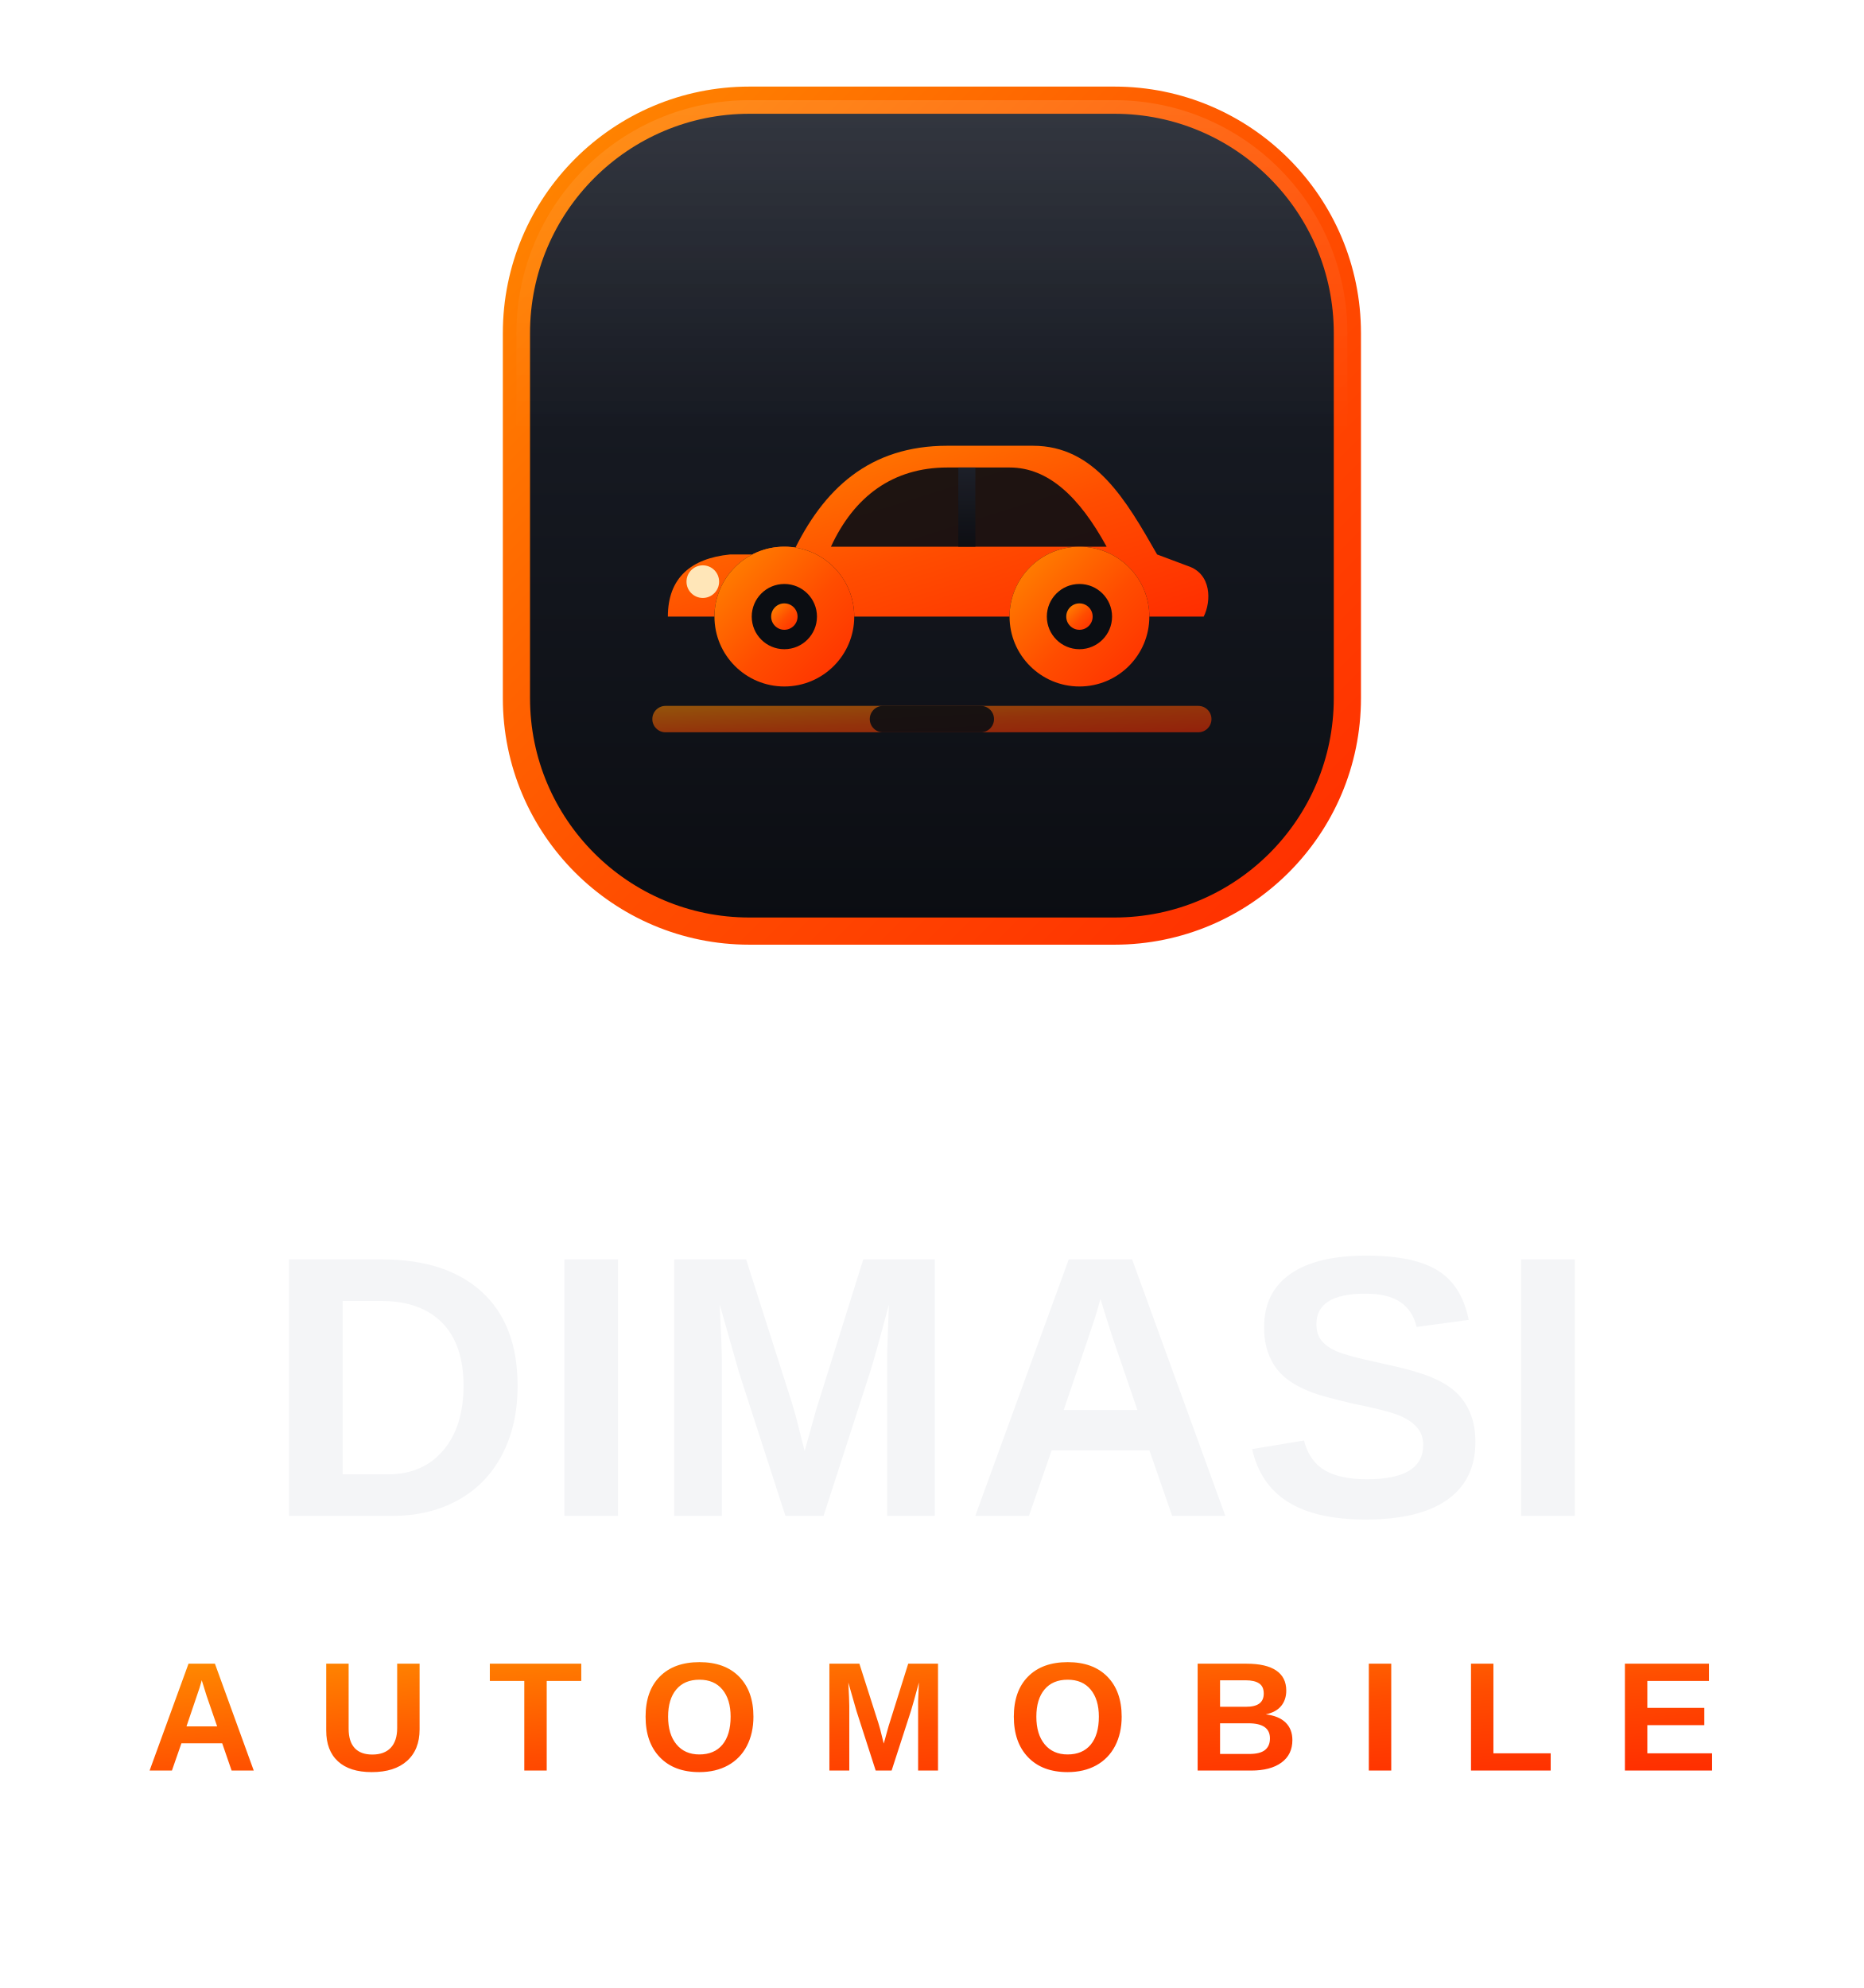
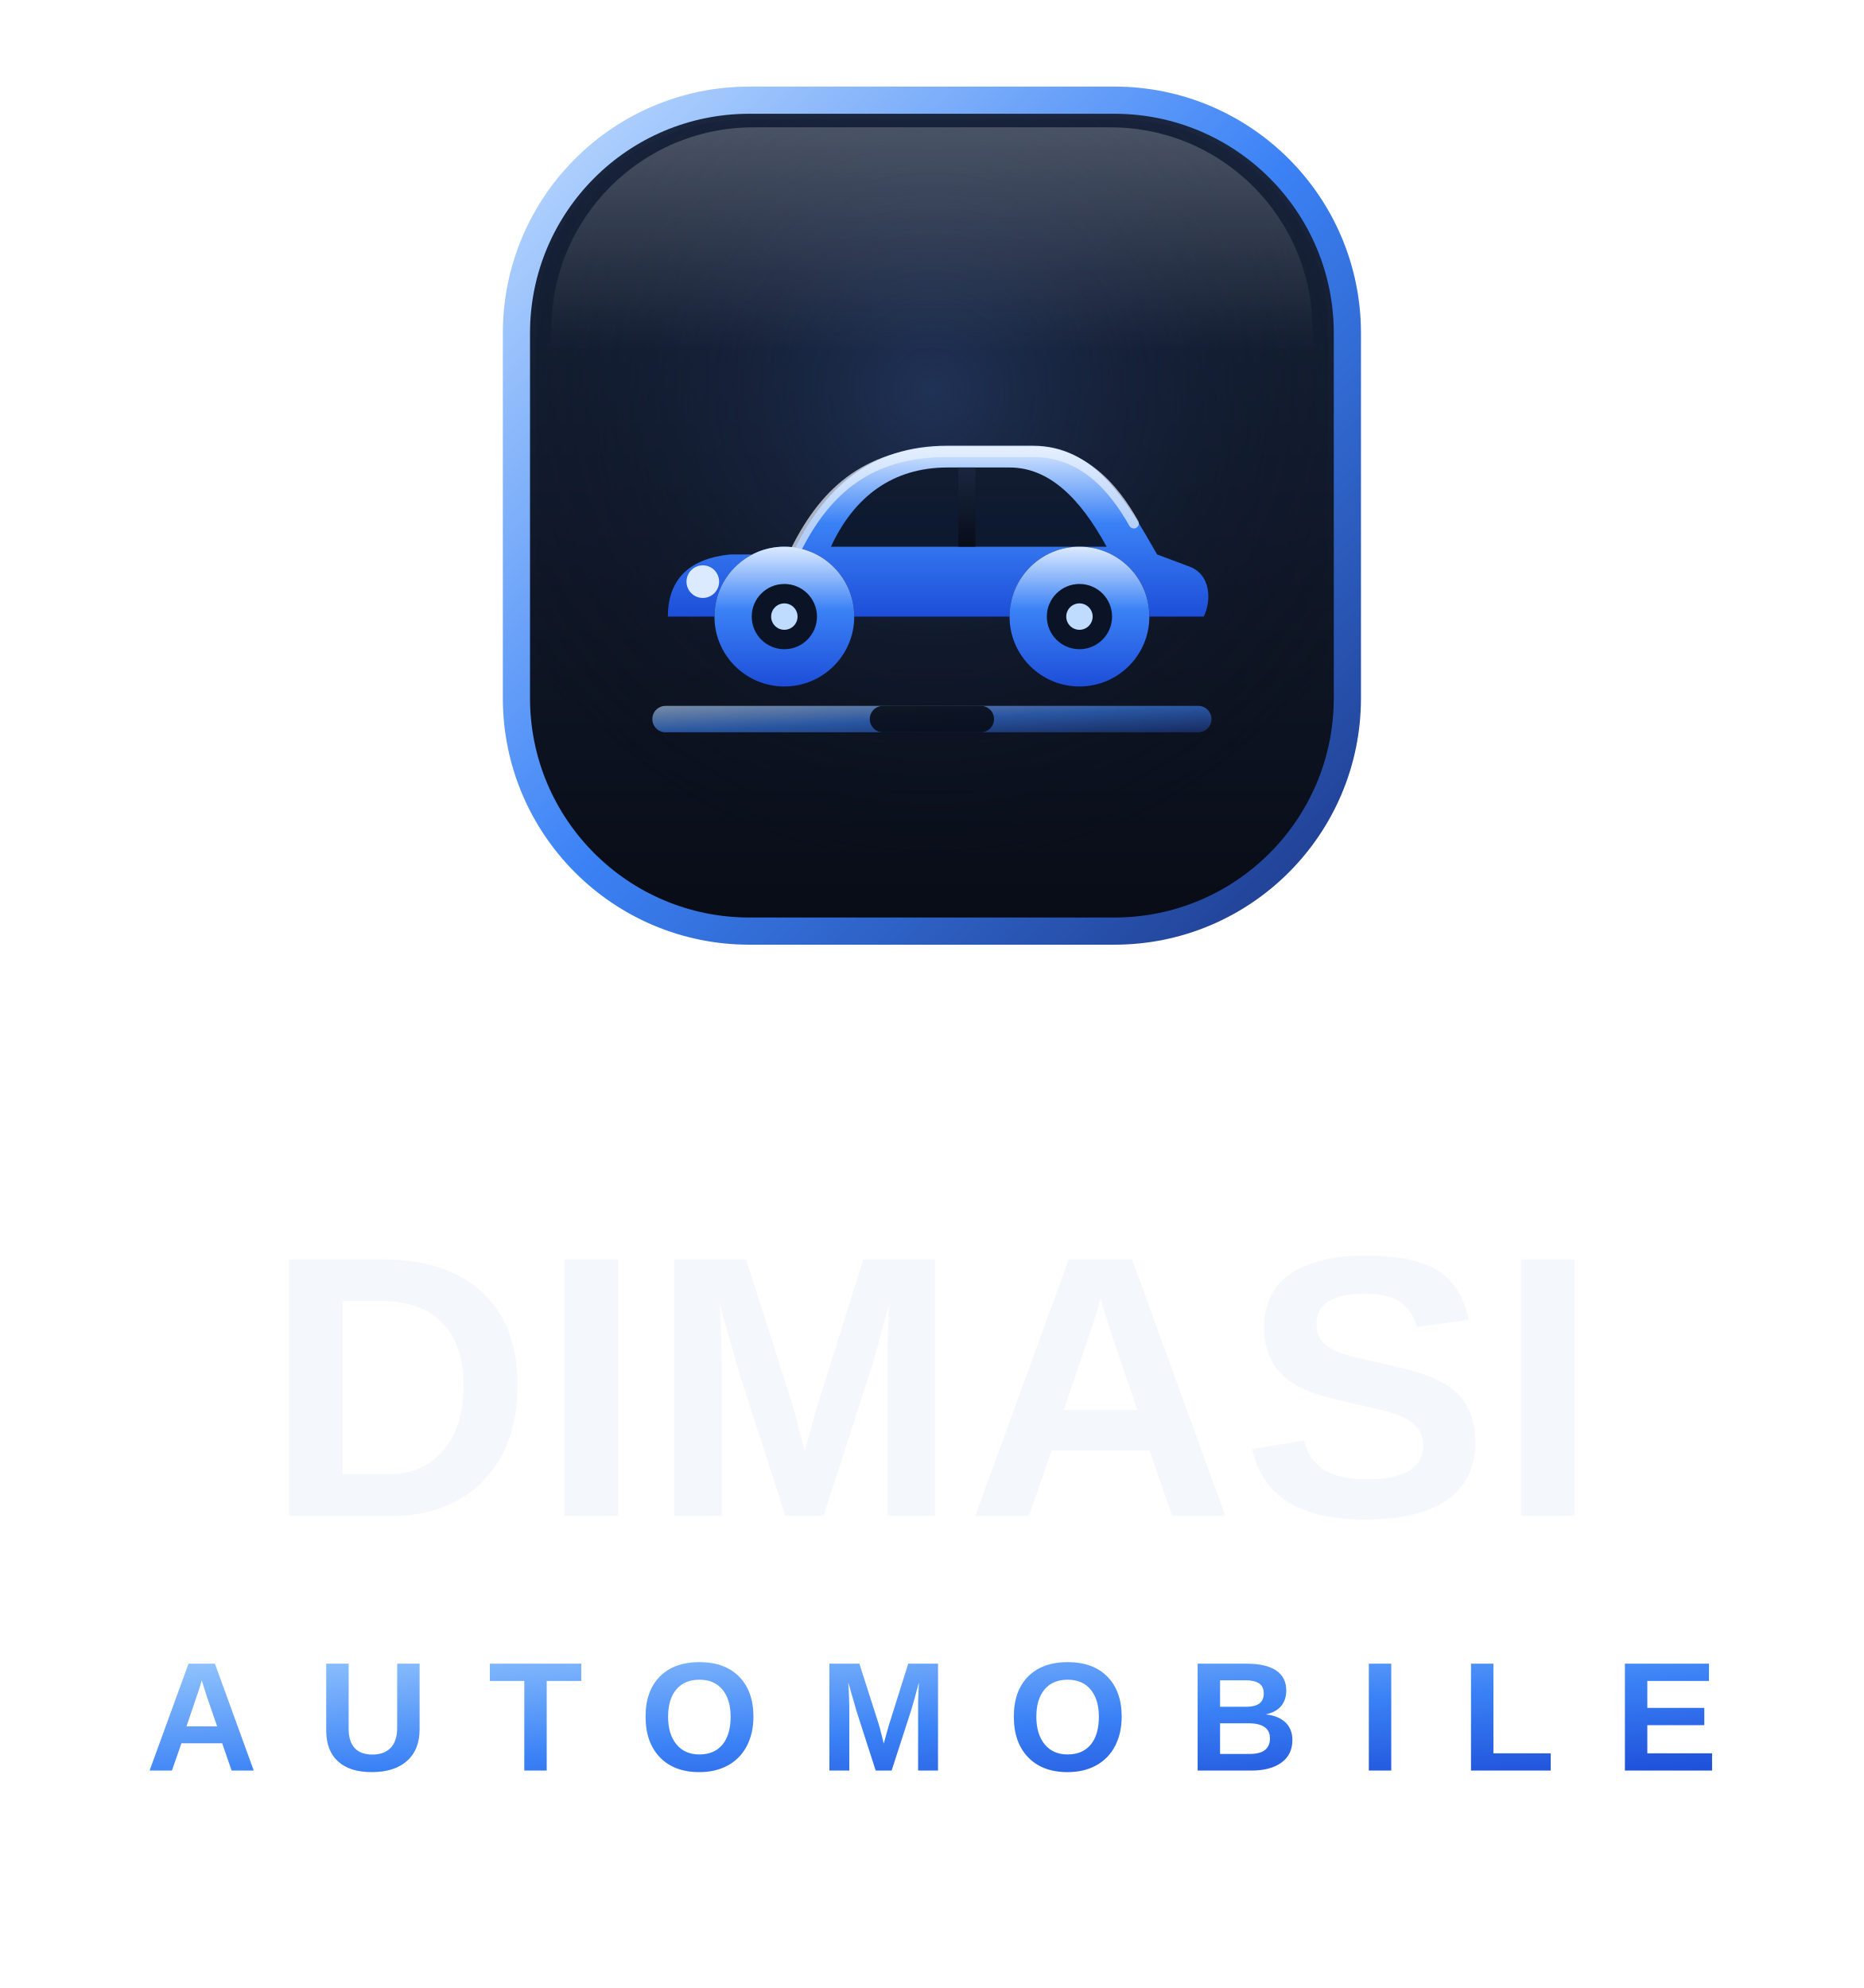
<svg xmlns="http://www.w3.org/2000/svg" viewBox="0 0 300 320" role="img" aria-label="Dimasi Automobile">
  <defs>
-     <linearGradient id="lgGrad" x1="0" y1="0" x2="1" y2="1">
-       <stop offset="0" stop-color="#ff8a00" />
-       <stop offset=".55" stop-color="#ff4d00" />
-       <stop offset="1" stop-color="#ff2d00" />
+     <linearGradient id="lgRim" x1="0" y1="0" x2="1" y2="1">
+       <stop offset="0" stop-color="#bfdbfe" />
+       <stop offset=".5" stop-color="#3b82f6" />
+       <stop offset="1" stop-color="#1e3a8a" />
    </linearGradient>
    <linearGradient id="lgBody" x1="0" y1="0" x2="0" y2="1">
-       <stop offset="0" stop-color="#1d212b" />
-       <stop offset="1" stop-color="#0b0d12" />
+       <stop offset="0" stop-color="#1a2740" />
+       <stop offset="1" stop-color="#080c16" />
    </linearGradient>
-     <linearGradient id="lgShine" x1="0" y1="0" x2="0" y2="1">
-       <stop offset="0" stop-color="#ffffff" stop-opacity=".10" />
-       <stop offset=".4" stop-color="#ffffff" stop-opacity="0" />
+     <linearGradient id="lgCar" x1="0" y1="0" x2="0" y2="1">
+       <stop offset="0" stop-color="#dbeafe" />
+       <stop offset=".45" stop-color="#3b82f6" />
+       <stop offset="1" stop-color="#1d4ed8" />
+     </linearGradient>
+     <linearGradient id="lgGloss" x1="0" y1="0" x2="0" y2="1">
+       <stop offset="0" stop-color="#ffffff" stop-opacity=".22" />
+       <stop offset=".55" stop-color="#ffffff" stop-opacity="0" />
+     </linearGradient>
+     <radialGradient id="lgInner" cx="50%" cy="34%" r="62%">
+       <stop offset="0" stop-color="#21345a" stop-opacity=".9" />
+       <stop offset="1" stop-color="#080c16" stop-opacity="0" />
+     </radialGradient>
+     <linearGradient id="lgText" x1="0" y1="0" x2="1" y2="1">
+       <stop offset="0" stop-color="#93c5fd" />
+       <stop offset=".55" stop-color="#3b82f6" />
+       <stop offset="1" stop-color="#1d4ed8" />
    </linearGradient>
  </defs>
  <g transform="translate(75,8) scale(1.25)">
-     <rect x="6.5" y="6.5" width="107" height="107" rx="30" fill="url(#lgBody)" stroke="url(#lgGrad)" stroke-width="3.5" />
-     <rect x="6.5" y="6.5" width="107" height="107" rx="30" fill="url(#lgShine)" />
-     <rect x="24" y="84.5" width="72" height="3.4" rx="1.7" fill="url(#lgGrad)" opacity=".55" />
-     <rect x="52" y="84.5" width="16" height="3.4" rx="1.7" fill="#0b0d12" opacity=".9" />
-     <path d="M26,73 C26,68 29,65.5 34,65 L42,65              C46,56.5 52,51 62,51 L73,51              C81,51 85,58 89,65 L93,66.5              C96,67.5 96,71 95,73 L88,73              A9 9 0 0 0 70,73 L50,73              A9 9 0 0 0 32,73 Z" fill="url(#lgGrad)" />
-     <path d="M47,64 C50,57.5 55,53.8 62,53.8 L70,53.8 C75,53.8 79,57.6 82.5,64 Z" fill="#0b0d12" opacity=".92" />
+     <rect x="6.5" y="6.5" width="107" height="107" rx="30" fill="url(#lgBody)" stroke="url(#lgRim)" stroke-width="3.5" />
+     <rect x="9" y="9" width="102" height="102" rx="27" fill="url(#lgInner)" />
+     <rect x="11" y="10" width="98" height="52" rx="26" fill="url(#lgGloss)" />
+     <rect x="24" y="84.5" width="72" height="3.4" rx="1.7" fill="url(#lgRim)" opacity=".6" />
+     <rect x="52" y="84.5" width="16" height="3.4" rx="1.7" fill="#080c16" opacity=".9" />
+     <path d="M26,73 C26,68 29,65.5 34,65 L42,65              C46,56.5 52,51 62,51 L73,51              C81,51 85,58 89,65 L93,66.5              C96,67.5 96,71 95,73 L88,73              A9 9 0 0 0 70,73 L50,73              A9 9 0 0 0 32,73 Z" fill="url(#lgCar)" />
+     <path d="M42.5,64.4 C46.4,56.6 52,51.8 62,51.8 L73,51.8 C79.5,51.8 83.4,56.4 86,61" fill="none" stroke="#eaf2ff" stroke-opacity=".7" stroke-width="1.3" stroke-linecap="round" />
+     <path d="M47,64 C50,57.5 55,53.8 62,53.8 L70,53.8 C75,53.8 79,57.6 82.5,64 Z" fill="#0a1426" opacity=".95" />
    <rect x="63.4" y="53.8" width="2.2" height="10.2" fill="url(#lgBody)" opacity=".9" />
-     <circle cx="30.5" cy="68.5" r="2.1" fill="#ffe6b8" />
-     <circle cx="41" cy="73" r="9" fill="url(#lgGrad)" />
-     <circle cx="41" cy="73" r="4.2" fill="#0b0d12" />
-     <circle cx="41" cy="73" r="1.7" fill="url(#lgGrad)" />
-     <circle cx="79" cy="73" r="9" fill="url(#lgGrad)" />
-     <circle cx="79" cy="73" r="4.2" fill="#0b0d12" />
-     <circle cx="79" cy="73" r="1.7" fill="url(#lgGrad)" />
+     <circle cx="30.5" cy="68.5" r="2.1" fill="#dbeafe" />
+     <circle cx="41" cy="73" r="9" fill="url(#lgCar)" />
+     <circle cx="41" cy="73" r="4.2" fill="#0a1426" />
+     <circle cx="41" cy="73" r="1.7" fill="#bfdbfe" />
+     <circle cx="79" cy="73" r="9" fill="url(#lgCar)" />
+     <circle cx="79" cy="73" r="4.2" fill="#0a1426" />
+     <circle cx="79" cy="73" r="1.7" fill="#bfdbfe" />
  </g>
-   <text x="150" y="244" text-anchor="middle" font-family="'Space Grotesk','Trebuchet MS',Verdana,Arial,sans-serif" font-size="60" font-weight="700" letter-spacing="1" fill="#f4f5f7">DIMASI</text>
-   <text x="150" y="285" text-anchor="middle" font-family="'Space Grotesk','Trebuchet MS',Verdana,Arial,sans-serif" font-size="25" font-weight="700" letter-spacing="9.5" fill="url(#lgGrad)">AUTOMOBILE</text>
+   <text x="150" y="244" text-anchor="middle" font-family="'Space Grotesk','Trebuchet MS',Verdana,Arial,sans-serif" font-size="60" font-weight="700" letter-spacing="1" fill="#f4f7fc">DIMASI</text>
+   <text x="150" y="285" text-anchor="middle" font-family="'Space Grotesk','Trebuchet MS',Verdana,Arial,sans-serif" font-size="25" font-weight="700" letter-spacing="9.5" fill="url(#lgText)">AUTOMOBILE</text>
</svg>
